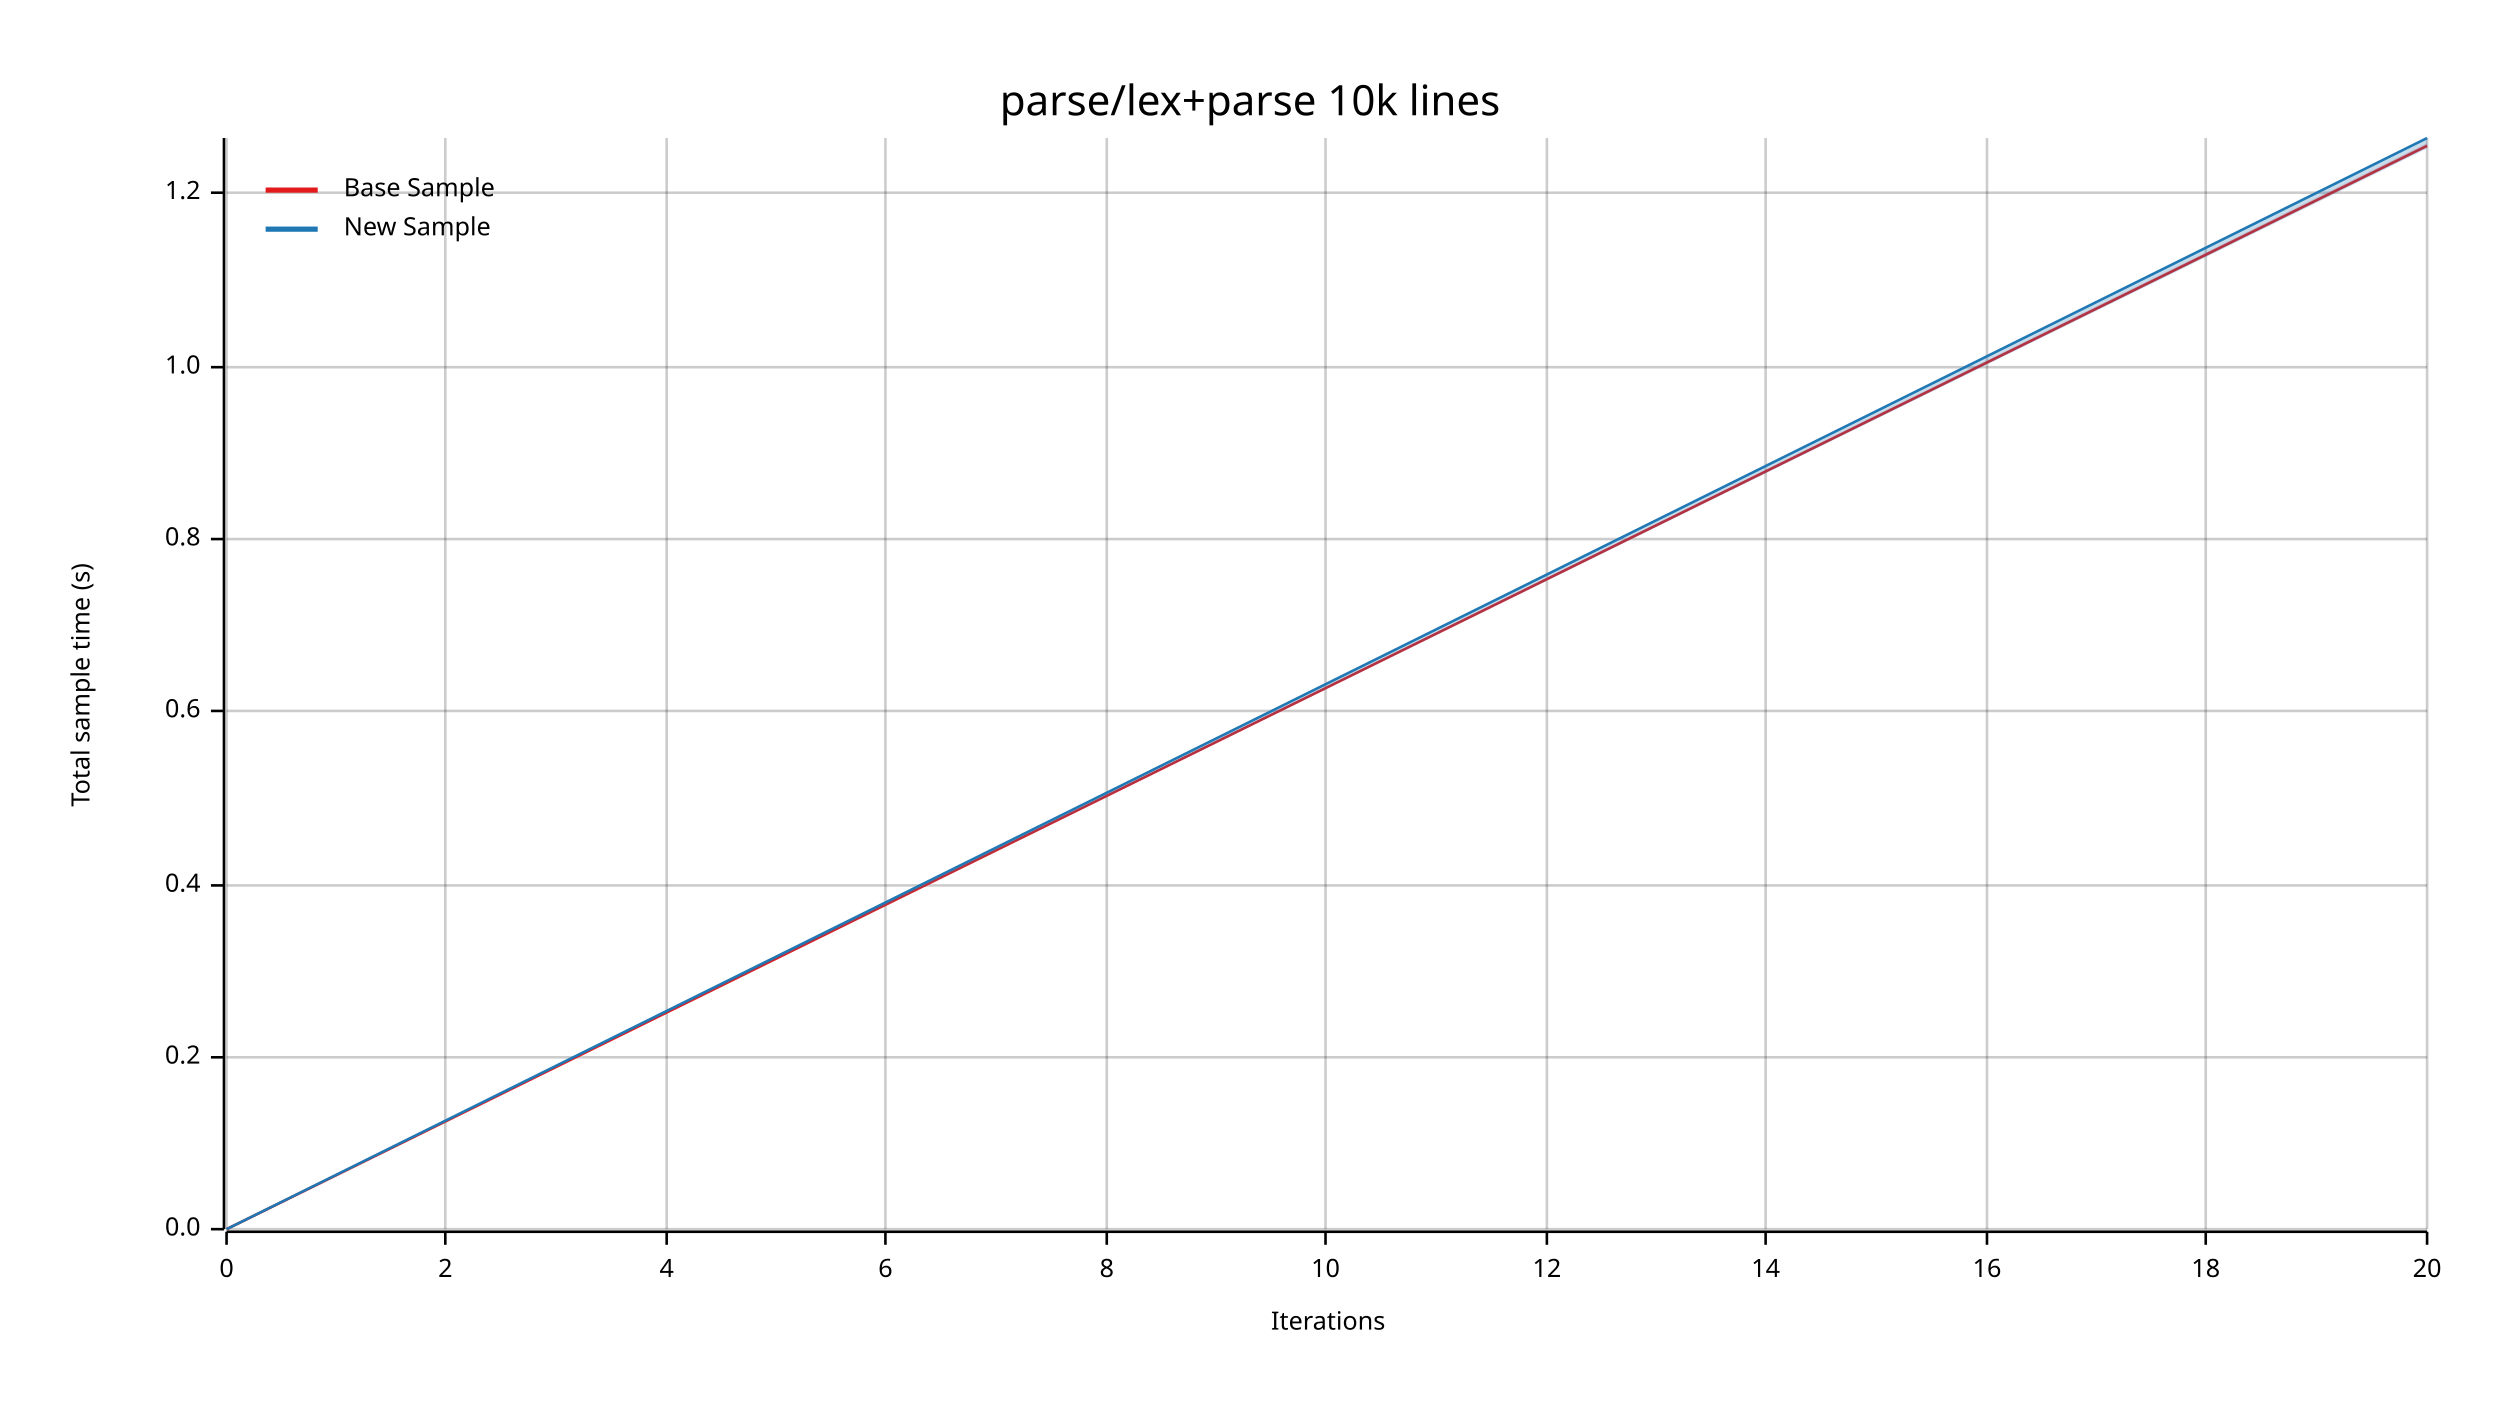
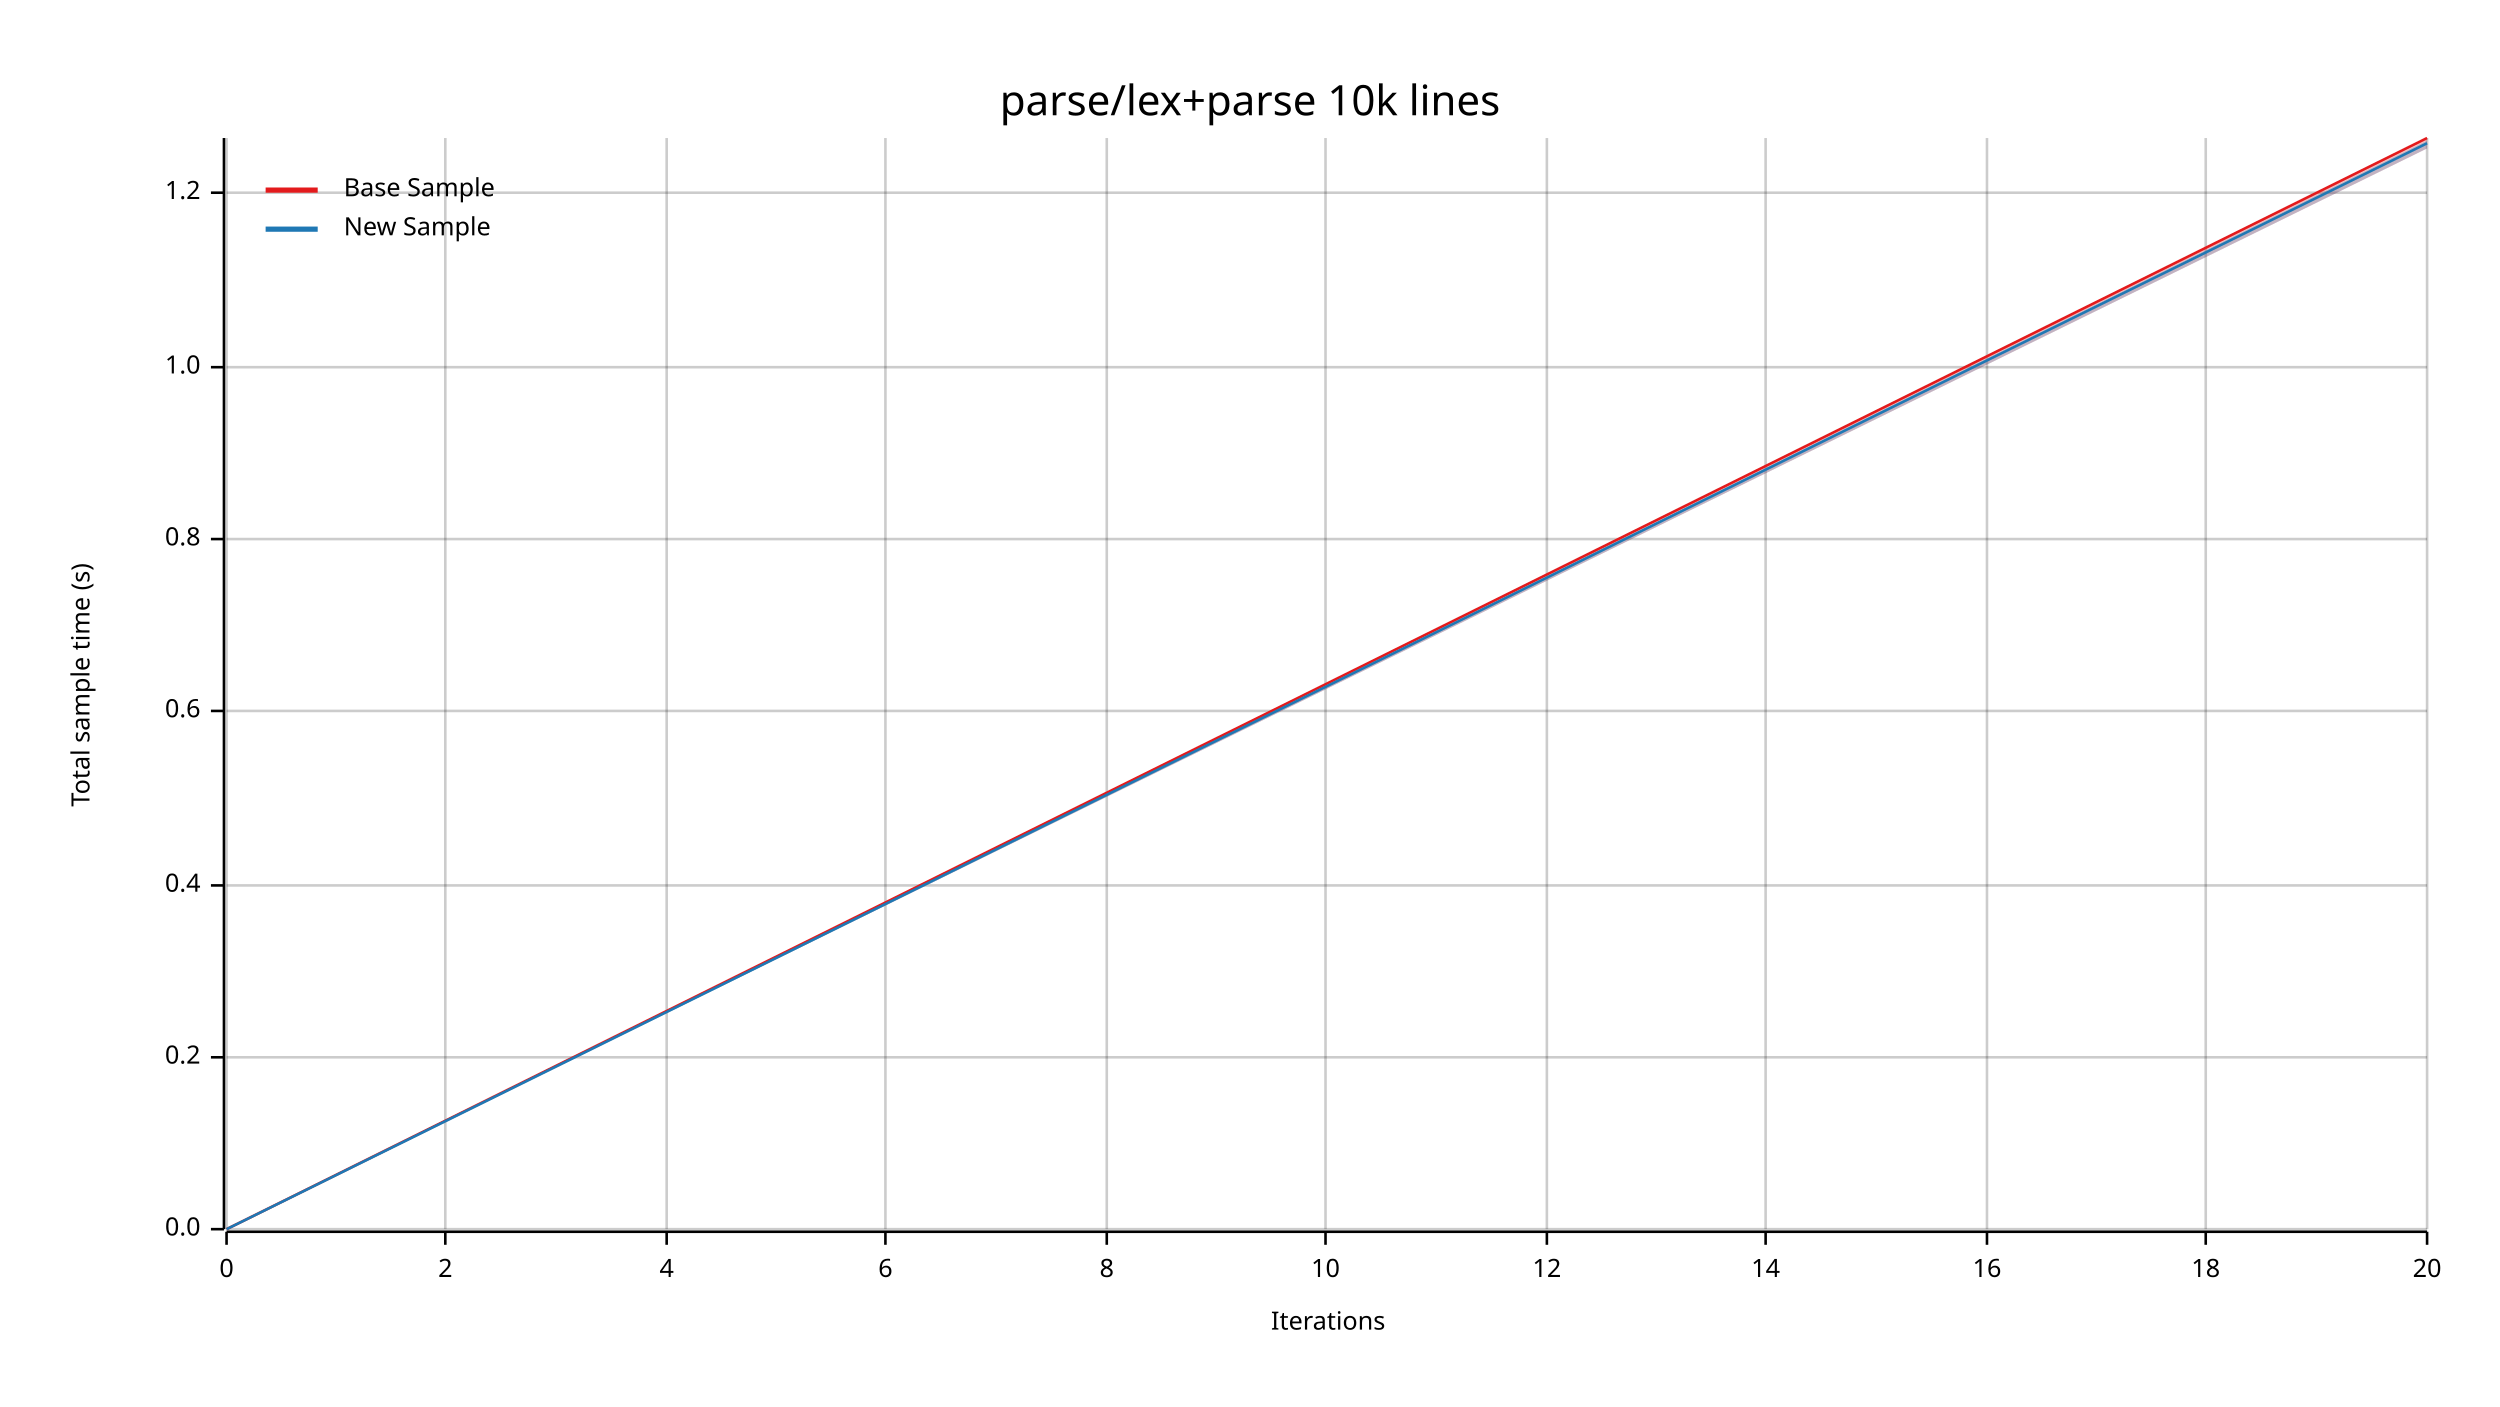
<svg xmlns="http://www.w3.org/2000/svg" width="960" height="540" viewBox="0 0 960 540">
  <text x="480" y="32" dy="0.76em" text-anchor="middle" font-family="sans-serif" font-size="16.129" opacity="1" fill="#000000">
parse/lex+parse 10k lines
</text>
  <text x="27" y="263" dy="0.76em" text-anchor="middle" font-family="sans-serif" font-size="9.677" opacity="1" fill="#000000" transform="rotate(270, 27, 263)">
Total sample time (s)
</text>
  <text x="510" y="513" dy="-0.5ex" text-anchor="middle" font-family="sans-serif" font-size="9.677" opacity="1" fill="#000000">
Iterations
</text>
  <line opacity="0.2" stroke="#000000" stroke-width="1" x1="87" y1="472" x2="87" y2="53" />
  <line opacity="0.2" stroke="#000000" stroke-width="1" x1="171" y1="472" x2="171" y2="53" />
  <line opacity="0.2" stroke="#000000" stroke-width="1" x1="256" y1="472" x2="256" y2="53" />
  <line opacity="0.2" stroke="#000000" stroke-width="1" x1="340" y1="472" x2="340" y2="53" />
  <line opacity="0.2" stroke="#000000" stroke-width="1" x1="425" y1="472" x2="425" y2="53" />
  <line opacity="0.2" stroke="#000000" stroke-width="1" x1="509" y1="472" x2="509" y2="53" />
  <line opacity="0.2" stroke="#000000" stroke-width="1" x1="594" y1="472" x2="594" y2="53" />
  <line opacity="0.2" stroke="#000000" stroke-width="1" x1="678" y1="472" x2="678" y2="53" />
  <line opacity="0.2" stroke="#000000" stroke-width="1" x1="763" y1="472" x2="763" y2="53" />
  <line opacity="0.2" stroke="#000000" stroke-width="1" x1="847" y1="472" x2="847" y2="53" />
  <line opacity="0.2" stroke="#000000" stroke-width="1" x1="932" y1="472" x2="932" y2="53" />
  <line opacity="0.2" stroke="#000000" stroke-width="1" x1="87" y1="472" x2="932" y2="472" />
  <line opacity="0.2" stroke="#000000" stroke-width="1" x1="87" y1="406" x2="932" y2="406" />
  <line opacity="0.2" stroke="#000000" stroke-width="1" x1="87" y1="340" x2="932" y2="340" />
  <line opacity="0.2" stroke="#000000" stroke-width="1" x1="87" y1="273" x2="932" y2="273" />
  <line opacity="0.2" stroke="#000000" stroke-width="1" x1="87" y1="207" x2="932" y2="207" />
  <line opacity="0.2" stroke="#000000" stroke-width="1" x1="87" y1="141" x2="932" y2="141" />
  <line opacity="0.2" stroke="#000000" stroke-width="1" x1="87" y1="74" x2="932" y2="74" />
  <polyline fill="none" opacity="1" stroke="#000000" stroke-width="1" points="86,53 86,472 " />
  <text x="77" y="472" dy="0.5ex" text-anchor="end" font-family="sans-serif" font-size="9.677" opacity="1" fill="#000000">
0.0
</text>
  <polyline fill="none" opacity="1" stroke="#000000" stroke-width="1" points="81,472 86,472 " />
  <text x="77" y="406" dy="0.5ex" text-anchor="end" font-family="sans-serif" font-size="9.677" opacity="1" fill="#000000">
0.2
</text>
  <polyline fill="none" opacity="1" stroke="#000000" stroke-width="1" points="81,406 86,406 " />
  <text x="77" y="340" dy="0.5ex" text-anchor="end" font-family="sans-serif" font-size="9.677" opacity="1" fill="#000000">
0.4
</text>
  <polyline fill="none" opacity="1" stroke="#000000" stroke-width="1" points="81,340 86,340 " />
  <text x="77" y="273" dy="0.5ex" text-anchor="end" font-family="sans-serif" font-size="9.677" opacity="1" fill="#000000">
0.6
</text>
  <polyline fill="none" opacity="1" stroke="#000000" stroke-width="1" points="81,273 86,273 " />
  <text x="77" y="207" dy="0.5ex" text-anchor="end" font-family="sans-serif" font-size="9.677" opacity="1" fill="#000000">
0.8
</text>
  <polyline fill="none" opacity="1" stroke="#000000" stroke-width="1" points="81,207 86,207 " />
  <text x="77" y="141" dy="0.5ex" text-anchor="end" font-family="sans-serif" font-size="9.677" opacity="1" fill="#000000">
1.0
</text>
  <polyline fill="none" opacity="1" stroke="#000000" stroke-width="1" points="81,141 86,141 " />
  <text x="77" y="74" dy="0.5ex" text-anchor="end" font-family="sans-serif" font-size="9.677" opacity="1" fill="#000000">
1.2
</text>
  <polyline fill="none" opacity="1" stroke="#000000" stroke-width="1" points="81,74 86,74 " />
  <polyline fill="none" opacity="1" stroke="#000000" stroke-width="1" points="87,473 932,473 " />
  <text x="87" y="483" dy="0.76em" text-anchor="middle" font-family="sans-serif" font-size="9.677" opacity="1" fill="#000000">
0
</text>
  <polyline fill="none" opacity="1" stroke="#000000" stroke-width="1" points="87,473 87,478 " />
  <text x="171" y="483" dy="0.76em" text-anchor="middle" font-family="sans-serif" font-size="9.677" opacity="1" fill="#000000">
2
</text>
  <polyline fill="none" opacity="1" stroke="#000000" stroke-width="1" points="171,473 171,478 " />
  <text x="256" y="483" dy="0.76em" text-anchor="middle" font-family="sans-serif" font-size="9.677" opacity="1" fill="#000000">
4
</text>
  <polyline fill="none" opacity="1" stroke="#000000" stroke-width="1" points="256,473 256,478 " />
  <text x="340" y="483" dy="0.76em" text-anchor="middle" font-family="sans-serif" font-size="9.677" opacity="1" fill="#000000">
6
</text>
  <polyline fill="none" opacity="1" stroke="#000000" stroke-width="1" points="340,473 340,478 " />
  <text x="425" y="483" dy="0.76em" text-anchor="middle" font-family="sans-serif" font-size="9.677" opacity="1" fill="#000000">
8
</text>
  <polyline fill="none" opacity="1" stroke="#000000" stroke-width="1" points="425,473 425,478 " />
  <text x="509" y="483" dy="0.76em" text-anchor="middle" font-family="sans-serif" font-size="9.677" opacity="1" fill="#000000">
10
</text>
  <polyline fill="none" opacity="1" stroke="#000000" stroke-width="1" points="509,473 509,478 " />
  <text x="594" y="483" dy="0.76em" text-anchor="middle" font-family="sans-serif" font-size="9.677" opacity="1" fill="#000000">
12
</text>
  <polyline fill="none" opacity="1" stroke="#000000" stroke-width="1" points="594,473 594,478 " />
  <text x="678" y="483" dy="0.76em" text-anchor="middle" font-family="sans-serif" font-size="9.677" opacity="1" fill="#000000">
14
</text>
  <polyline fill="none" opacity="1" stroke="#000000" stroke-width="1" points="678,473 678,478 " />
  <text x="763" y="483" dy="0.76em" text-anchor="middle" font-family="sans-serif" font-size="9.677" opacity="1" fill="#000000">
16
</text>
  <polyline fill="none" opacity="1" stroke="#000000" stroke-width="1" points="763,473 763,478 " />
  <text x="847" y="483" dy="0.76em" text-anchor="middle" font-family="sans-serif" font-size="9.677" opacity="1" fill="#000000">
18
</text>
  <polyline fill="none" opacity="1" stroke="#000000" stroke-width="1" points="847,473 847,478 " />
  <text x="932" y="483" dy="0.76em" text-anchor="middle" font-family="sans-serif" font-size="9.677" opacity="1" fill="#000000">
20
</text>
  <polyline fill="none" opacity="1" stroke="#000000" stroke-width="1" points="932,473 932,478 " />
-   <polyline fill="none" opacity="1" stroke="#E31A1C" stroke-width="1" points="87,472 932,56 " />
-   <polygon opacity="0.25" fill="#E31A1C" points="87,472 932,56 932,55 " />
-   <polyline fill="none" opacity="1" stroke="#1F78B4" stroke-width="1" points="87,472 932,53 " />
-   <polygon opacity="0.25" fill="#1F78B4" points="87,472 932,57 932,53 " />
+   <polyline fill="none" opacity="1" stroke="#E31A1C" stroke-width="1" points="87,472 932,53 " />
+   <polygon opacity="0.25" fill="#E31A1C" points="87,472 932,57 932,53 " />
+   <polyline fill="none" opacity="1" stroke="#1F78B4" stroke-width="1" points="87,472 932,55 " />
+   <polygon opacity="0.25" fill="#1F78B4" points="87,472 932,57 932,54 " />
  <text x="132" y="68" dy="0.76em" text-anchor="start" font-family="sans-serif" font-size="9.677" opacity="1" fill="#000000">
Base Sample
</text>
  <text x="132" y="83" dy="0.76em" text-anchor="start" font-family="sans-serif" font-size="9.677" opacity="1" fill="#000000">
New Sample
</text>
  <polyline fill="none" opacity="1" stroke="#E31A1C" stroke-width="2" points="102,73 122,73 " />
  <polyline fill="none" opacity="1" stroke="#1F78B4" stroke-width="2" points="102,88 122,88 " />
</svg>
